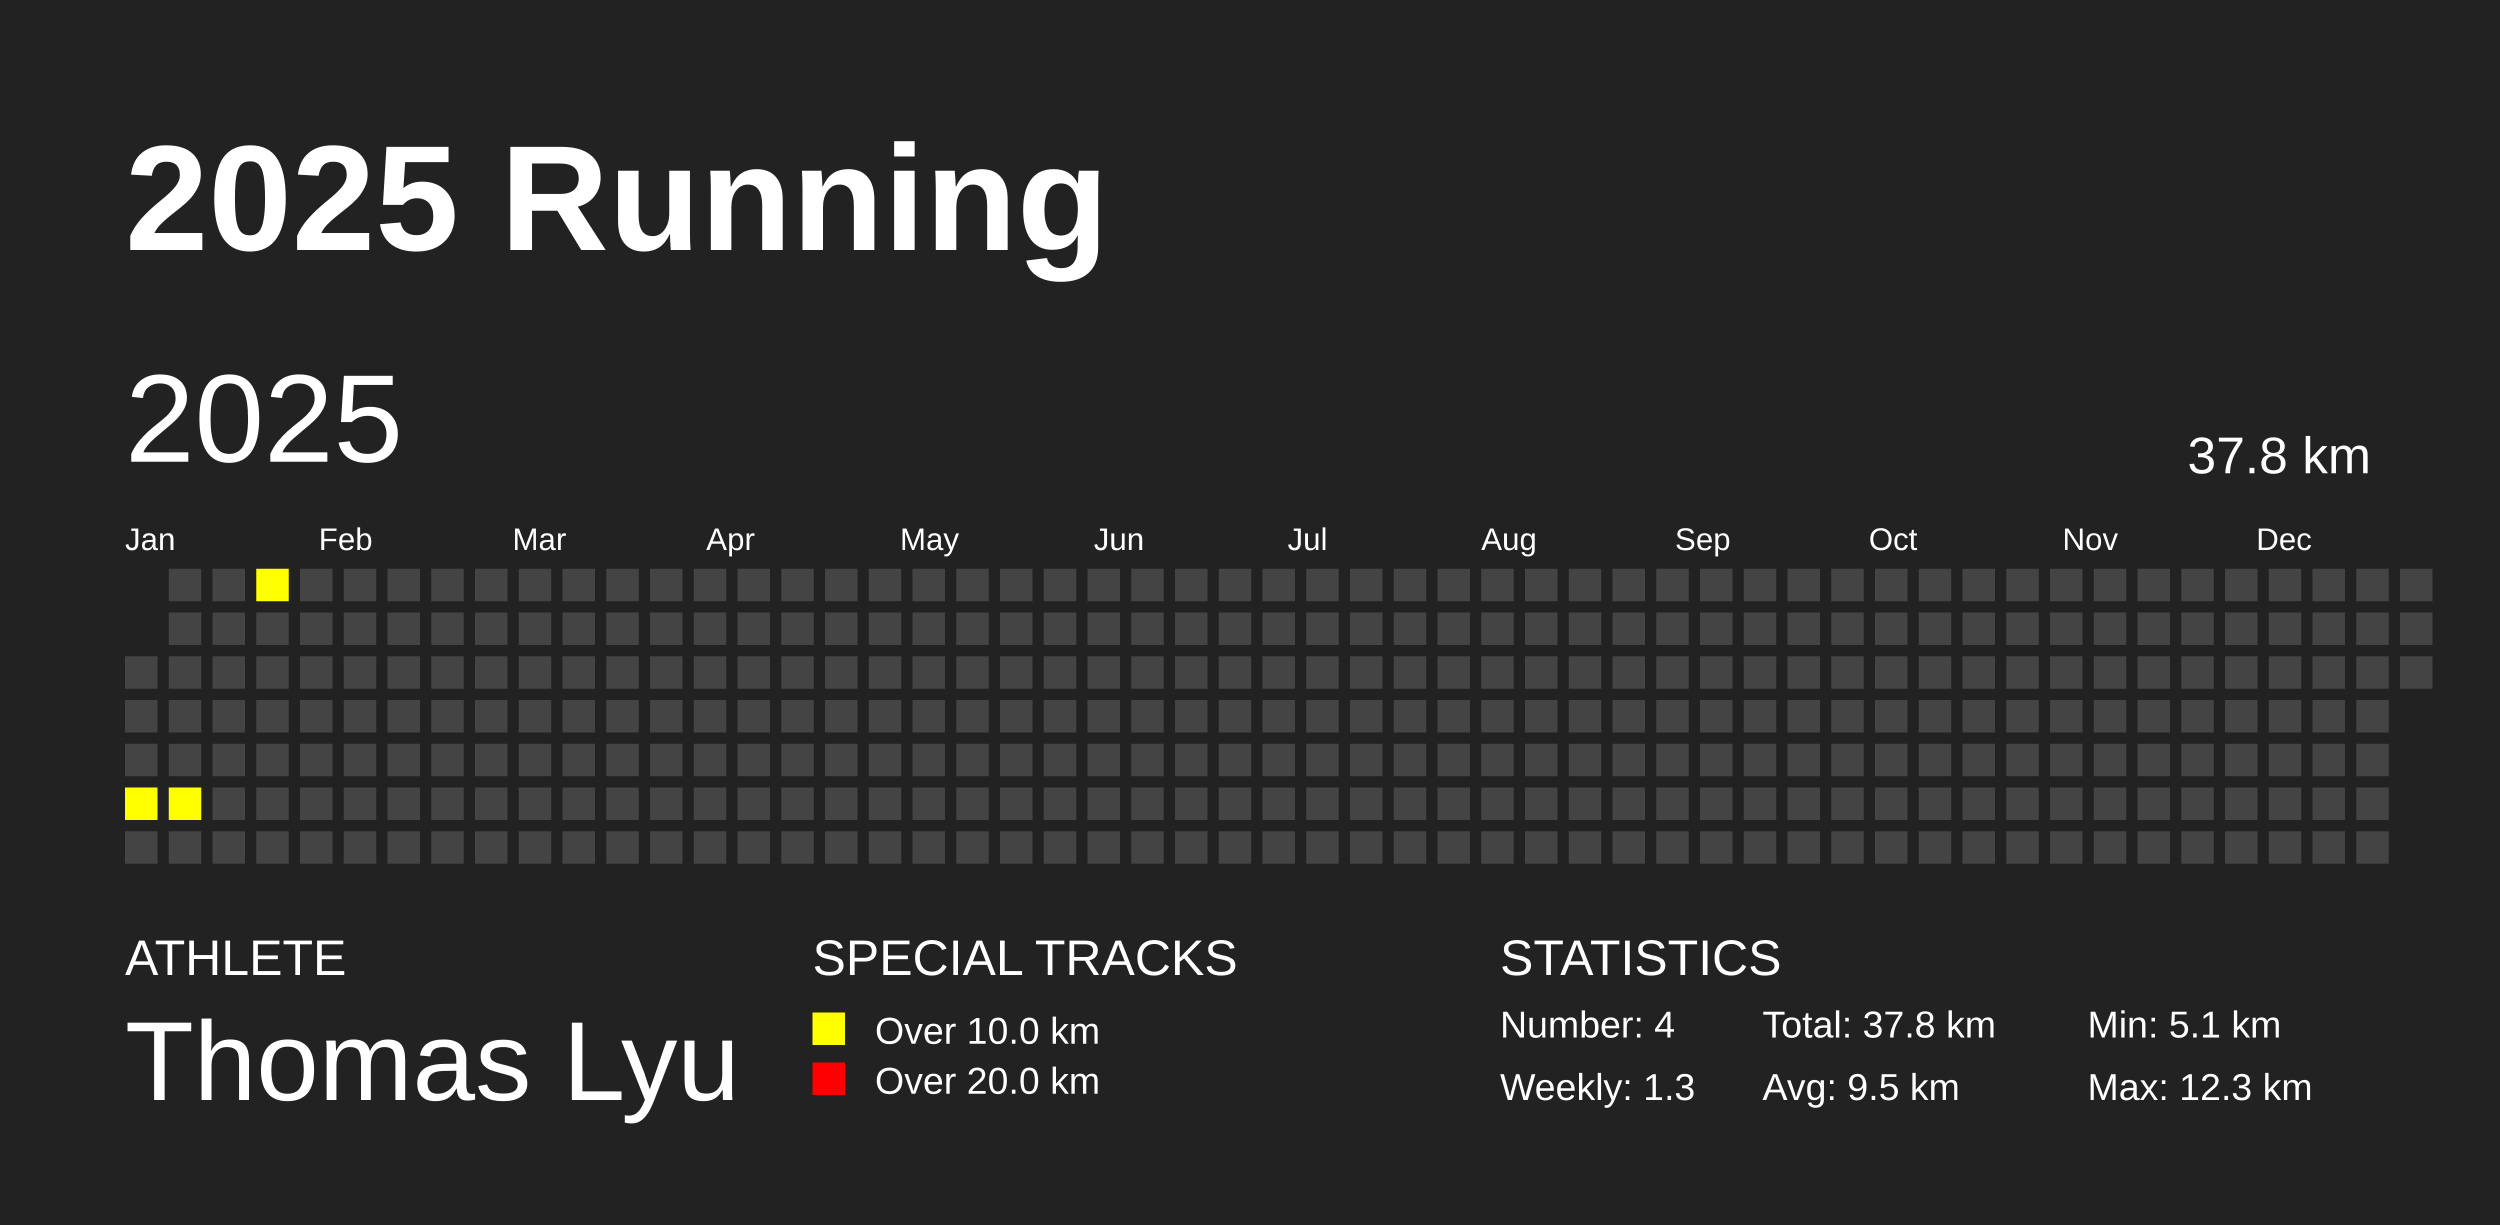
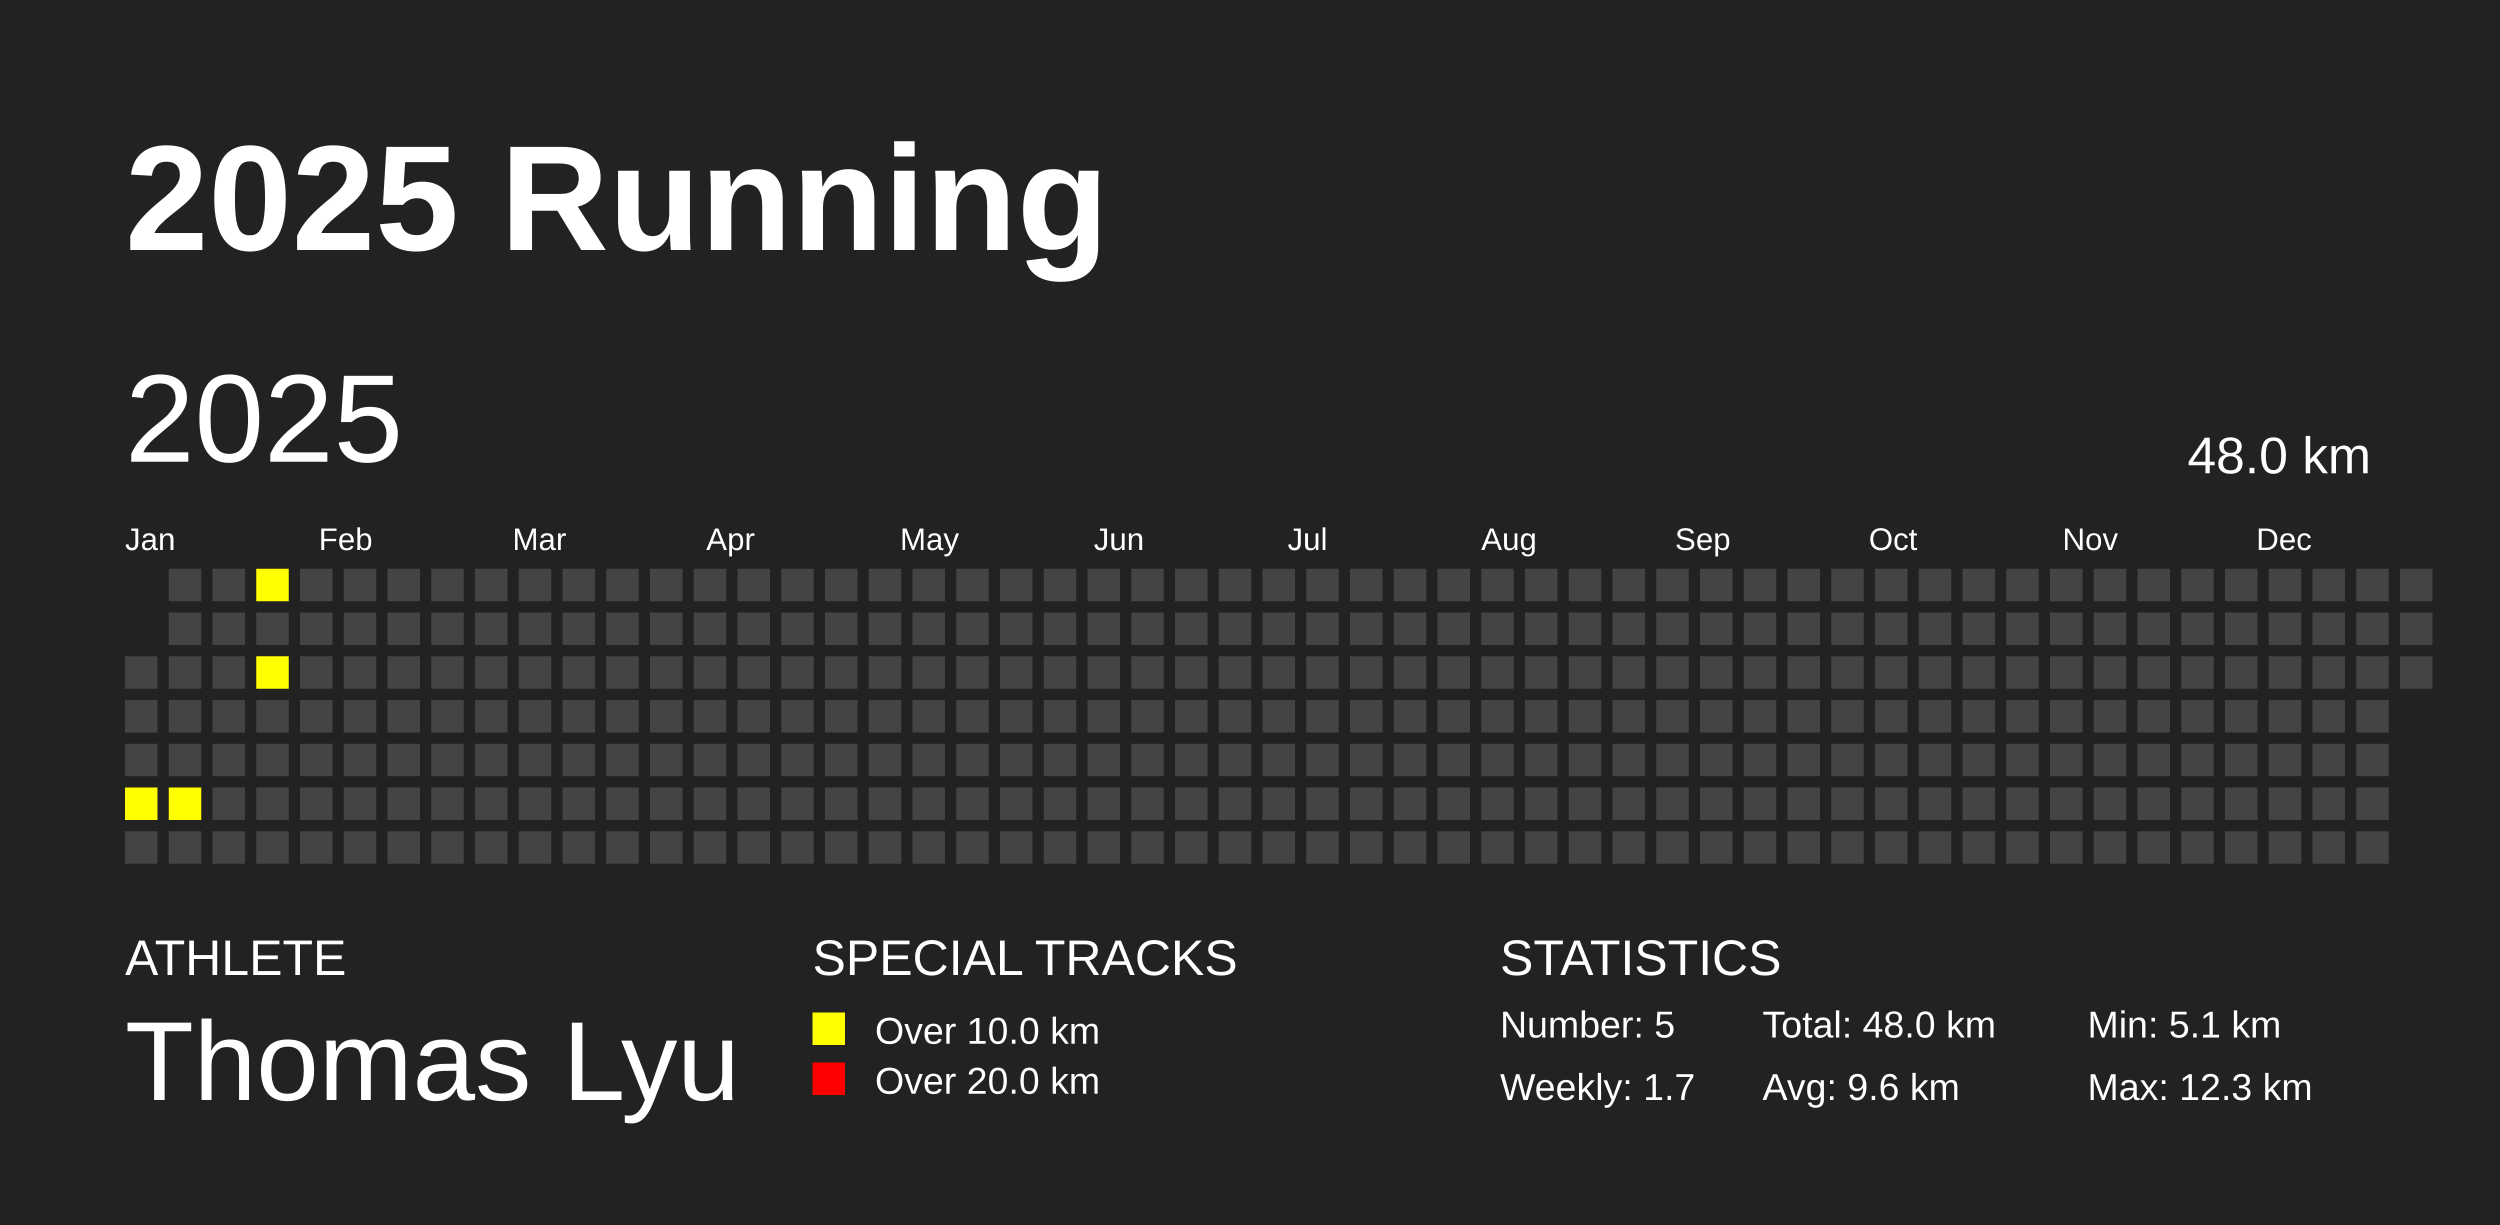
<svg xmlns="http://www.w3.org/2000/svg" baseProfile="full" height="98mm" version="1.1" viewBox="0,0,200,98" width="200mm">
  <defs />
  <rect fill="#222222" height="98" width="200" x="0" y="0" />
  <text fill="#FFFFFF" style="font-size:12px; font-family:Arial; font-weight:bold;" x="10" y="20">2025 Running</text>
  <text fill="#FFFFFF" style="font-size:4px; font-family:Arial" x="10" y="78">ATHLETE</text>
  <text fill="#FFFFFF" style="font-size:9px; font-family:Arial" x="10" y="88">Thomas Lyu</text>
  <text fill="#FFFFFF" style="font-size:4px; font-family:Arial" x="65" y="78">SPECIAL TRACKS</text>
  <rect fill="yellow" height="2.6" width="2.6" x="65" y="81" />
  <text fill="#FFFFFF" style="font-size:3px; font-family:Arial" x="70" y="83.5">Over 10.0 km</text>
  <rect fill="red" height="2.6" width="2.6" x="65" y="85" />
  <text fill="#FFFFFF" style="font-size:3px; font-family:Arial" x="70" y="87.5">Over 20.0 km</text>
  <text fill="#FFFFFF" style="font-size:4px; font-family:Arial" x="120" y="78">STATISTICS</text>
-   <text fill="#FFFFFF" style="font-size:3px; font-family:Arial" x="120" y="83">Number: 4</text>
-   <text fill="#FFFFFF" style="font-size:3px; font-family:Arial" x="120" y="88">Weekly: 1.3</text>
-   <text fill="#FFFFFF" style="font-size:3px; font-family:Arial" x="141" y="83">Total: 37.8 km</text>
-   <text fill="#FFFFFF" style="font-size:3px; font-family:Arial" x="141" y="88">Avg: 9.5 km</text>
+   <text fill="#FFFFFF" style="font-size:3px; font-family:Arial" x="120" y="83">Number: 5</text>
+   <text fill="#FFFFFF" style="font-size:3px; font-family:Arial" x="120" y="88">Weekly: 1.7</text>
+   <text fill="#FFFFFF" style="font-size:3px; font-family:Arial" x="141" y="83">Total: 48.0 km</text>
+   <text fill="#FFFFFF" style="font-size:3px; font-family:Arial" x="141" y="88">Avg: 9.6 km</text>
  <text fill="#FFFFFF" style="font-size:3px; font-family:Arial" x="167" y="83">Min: 5.1 km</text>
  <text fill="#FFFFFF" style="font-size:3px; font-family:Arial" x="167" y="88">Max: 12.3 km</text>
  <text dominant-baseline="hanging" fill="#FFFFFF" style="font-size:10.0px; font-family:Arial;" x="10" y="30">2025</text>
-   <text dominant-baseline="hanging" fill="#FFFFFF" style="font-size:4.125px; font-family:Arial;" x="175" y="35">37.8 km</text>
+   <text dominant-baseline="hanging" fill="#FFFFFF" style="font-size:4.125px; font-family:Arial;" x="175" y="35">48.0 km</text>
  <text fill="#FFFFFF" style="font-size:2.5px; font-family:Arial" x="10.0" y="44">Jan</text>
  <text fill="#FFFFFF" style="font-size:2.5px; font-family:Arial" x="25.5" y="44">Feb</text>
  <text fill="#FFFFFF" style="font-size:2.5px; font-family:Arial" x="41.0" y="44">Mar</text>
  <text fill="#FFFFFF" style="font-size:2.5px; font-family:Arial" x="56.5" y="44">Apr</text>
  <text fill="#FFFFFF" style="font-size:2.5px; font-family:Arial" x="72.0" y="44">May</text>
  <text fill="#FFFFFF" style="font-size:2.5px; font-family:Arial" x="87.5" y="44">Jun</text>
  <text fill="#FFFFFF" style="font-size:2.5px; font-family:Arial" x="103.0" y="44">Jul</text>
  <text fill="#FFFFFF" style="font-size:2.5px; font-family:Arial" x="118.5" y="44">Aug</text>
  <text fill="#FFFFFF" style="font-size:2.5px; font-family:Arial" x="134.0" y="44">Sep</text>
  <text fill="#FFFFFF" style="font-size:2.5px; font-family:Arial" x="149.5" y="44">Oct</text>
  <text fill="#FFFFFF" style="font-size:2.5px; font-family:Arial" x="165.0" y="44">Nov</text>
  <text fill="#FFFFFF" style="font-size:2.5px; font-family:Arial" x="180.5" y="44">Dec</text>
  <rect fill="#444444" height="2.6" width="2.6" x="10.0" y="52.5" />
  <rect fill="#444444" height="2.6" width="2.6" x="10.0" y="56.0" />
  <rect fill="#444444" height="2.6" width="2.6" x="10.0" y="59.5" />
  <rect fill="yellow" height="2.6" width="2.6" x="10.0" y="63.0" />
  <rect fill="#444444" height="2.6" width="2.6" x="10.0" y="66.5" />
  <rect fill="#444444" height="2.6" width="2.6" x="13.5" y="45.5" />
  <rect fill="#444444" height="2.6" width="2.6" x="13.5" y="49.0" />
  <rect fill="#444444" height="2.6" width="2.6" x="13.5" y="52.5" />
  <rect fill="#444444" height="2.6" width="2.6" x="13.5" y="56.0" />
  <rect fill="#444444" height="2.6" width="2.6" x="13.5" y="59.5" />
  <rect fill="yellow" height="2.6" width="2.6" x="13.5" y="63.0" />
  <rect fill="#444444" height="2.6" width="2.6" x="13.5" y="66.5" />
  <rect fill="#444444" height="2.6" width="2.6" x="17.0" y="45.5" />
  <rect fill="#444444" height="2.6" width="2.6" x="17.0" y="49.0" />
  <rect fill="#444444" height="2.6" width="2.6" x="17.0" y="52.5" />
  <rect fill="#444444" height="2.6" width="2.6" x="17.0" y="56.0" />
  <rect fill="#444444" height="2.6" width="2.6" x="17.0" y="59.5" />
  <rect fill="#444444" height="2.6" width="2.6" x="17.0" y="63.0" />
  <rect fill="#444444" height="2.6" width="2.6" x="17.0" y="66.5" />
  <rect fill="yellow" height="2.6" width="2.6" x="20.5" y="45.5" />
  <rect fill="#444444" height="2.6" width="2.6" x="20.5" y="49.0" />
-   <rect fill="#444444" height="2.6" width="2.6" x="20.5" y="52.5" />
+   <rect fill="yellow" height="2.6" width="2.6" x="20.5" y="52.5" />
  <rect fill="#444444" height="2.6" width="2.6" x="20.5" y="56.0" />
  <rect fill="#444444" height="2.6" width="2.6" x="20.5" y="59.5" />
  <rect fill="#444444" height="2.6" width="2.6" x="20.5" y="63.0" />
  <rect fill="#444444" height="2.6" width="2.6" x="20.5" y="66.5" />
  <rect fill="#444444" height="2.6" width="2.6" x="24.0" y="45.5" />
  <rect fill="#444444" height="2.6" width="2.6" x="24.0" y="49.0" />
  <rect fill="#444444" height="2.6" width="2.6" x="24.0" y="52.5" />
  <rect fill="#444444" height="2.6" width="2.6" x="24.0" y="56.0" />
  <rect fill="#444444" height="2.6" width="2.6" x="24.0" y="59.5" />
  <rect fill="#444444" height="2.6" width="2.6" x="24.0" y="63.0" />
  <rect fill="#444444" height="2.6" width="2.6" x="24.0" y="66.5" />
  <rect fill="#444444" height="2.6" width="2.6" x="27.5" y="45.5" />
  <rect fill="#444444" height="2.6" width="2.6" x="27.5" y="49.0" />
  <rect fill="#444444" height="2.6" width="2.6" x="27.5" y="52.5" />
  <rect fill="#444444" height="2.6" width="2.6" x="27.5" y="56.0" />
  <rect fill="#444444" height="2.6" width="2.6" x="27.5" y="59.5" />
  <rect fill="#444444" height="2.6" width="2.6" x="27.5" y="63.0" />
  <rect fill="#444444" height="2.6" width="2.6" x="27.5" y="66.5" />
  <rect fill="#444444" height="2.6" width="2.6" x="31.0" y="45.5" />
  <rect fill="#444444" height="2.6" width="2.6" x="31.0" y="49.0" />
  <rect fill="#444444" height="2.6" width="2.6" x="31.0" y="52.5" />
  <rect fill="#444444" height="2.6" width="2.6" x="31.0" y="56.0" />
  <rect fill="#444444" height="2.6" width="2.6" x="31.0" y="59.5" />
  <rect fill="#444444" height="2.6" width="2.6" x="31.0" y="63.0" />
  <rect fill="#444444" height="2.6" width="2.6" x="31.0" y="66.5" />
  <rect fill="#444444" height="2.6" width="2.6" x="34.5" y="45.5" />
  <rect fill="#444444" height="2.6" width="2.6" x="34.5" y="49.0" />
  <rect fill="#444444" height="2.6" width="2.6" x="34.5" y="52.5" />
  <rect fill="#444444" height="2.6" width="2.6" x="34.5" y="56.0" />
  <rect fill="#444444" height="2.6" width="2.6" x="34.5" y="59.5" />
  <rect fill="#444444" height="2.6" width="2.6" x="34.5" y="63.0" />
  <rect fill="#444444" height="2.6" width="2.6" x="34.5" y="66.5" />
  <rect fill="#444444" height="2.6" width="2.6" x="38.0" y="45.5" />
  <rect fill="#444444" height="2.6" width="2.6" x="38.0" y="49.0" />
  <rect fill="#444444" height="2.6" width="2.6" x="38.0" y="52.5" />
  <rect fill="#444444" height="2.6" width="2.6" x="38.0" y="56.0" />
  <rect fill="#444444" height="2.6" width="2.6" x="38.0" y="59.5" />
  <rect fill="#444444" height="2.6" width="2.6" x="38.0" y="63.0" />
  <rect fill="#444444" height="2.6" width="2.6" x="38.0" y="66.5" />
  <rect fill="#444444" height="2.6" width="2.6" x="41.5" y="45.5" />
  <rect fill="#444444" height="2.6" width="2.6" x="41.5" y="49.0" />
  <rect fill="#444444" height="2.6" width="2.6" x="41.5" y="52.5" />
  <rect fill="#444444" height="2.6" width="2.6" x="41.5" y="56.0" />
  <rect fill="#444444" height="2.6" width="2.6" x="41.5" y="59.5" />
  <rect fill="#444444" height="2.6" width="2.6" x="41.5" y="63.0" />
  <rect fill="#444444" height="2.6" width="2.6" x="41.5" y="66.5" />
  <rect fill="#444444" height="2.6" width="2.6" x="45.0" y="45.5" />
  <rect fill="#444444" height="2.6" width="2.6" x="45.0" y="49.0" />
  <rect fill="#444444" height="2.6" width="2.6" x="45.0" y="52.5" />
  <rect fill="#444444" height="2.6" width="2.6" x="45.0" y="56.0" />
  <rect fill="#444444" height="2.6" width="2.6" x="45.0" y="59.5" />
  <rect fill="#444444" height="2.6" width="2.6" x="45.0" y="63.0" />
  <rect fill="#444444" height="2.6" width="2.6" x="45.0" y="66.5" />
  <rect fill="#444444" height="2.6" width="2.6" x="48.5" y="45.5" />
  <rect fill="#444444" height="2.6" width="2.6" x="48.5" y="49.0" />
  <rect fill="#444444" height="2.6" width="2.6" x="48.5" y="52.5" />
  <rect fill="#444444" height="2.6" width="2.6" x="48.5" y="56.0" />
  <rect fill="#444444" height="2.6" width="2.6" x="48.5" y="59.5" />
  <rect fill="#444444" height="2.6" width="2.6" x="48.5" y="63.0" />
  <rect fill="#444444" height="2.6" width="2.6" x="48.5" y="66.5" />
  <rect fill="#444444" height="2.6" width="2.6" x="52.0" y="45.5" />
  <rect fill="#444444" height="2.6" width="2.6" x="52.0" y="49.0" />
  <rect fill="#444444" height="2.6" width="2.6" x="52.0" y="52.5" />
  <rect fill="#444444" height="2.6" width="2.6" x="52.0" y="56.0" />
  <rect fill="#444444" height="2.6" width="2.6" x="52.0" y="59.5" />
  <rect fill="#444444" height="2.6" width="2.6" x="52.0" y="63.0" />
  <rect fill="#444444" height="2.6" width="2.6" x="52.0" y="66.5" />
  <rect fill="#444444" height="2.6" width="2.6" x="55.5" y="45.5" />
  <rect fill="#444444" height="2.6" width="2.6" x="55.5" y="49.0" />
  <rect fill="#444444" height="2.6" width="2.6" x="55.5" y="52.5" />
  <rect fill="#444444" height="2.6" width="2.6" x="55.5" y="56.0" />
  <rect fill="#444444" height="2.6" width="2.6" x="55.5" y="59.5" />
  <rect fill="#444444" height="2.6" width="2.6" x="55.5" y="63.0" />
  <rect fill="#444444" height="2.6" width="2.6" x="55.5" y="66.5" />
  <rect fill="#444444" height="2.6" width="2.6" x="59.0" y="45.5" />
  <rect fill="#444444" height="2.6" width="2.6" x="59.0" y="49.0" />
  <rect fill="#444444" height="2.6" width="2.6" x="59.0" y="52.5" />
  <rect fill="#444444" height="2.6" width="2.6" x="59.0" y="56.0" />
  <rect fill="#444444" height="2.6" width="2.6" x="59.0" y="59.5" />
  <rect fill="#444444" height="2.6" width="2.6" x="59.0" y="63.0" />
  <rect fill="#444444" height="2.6" width="2.6" x="59.0" y="66.5" />
  <rect fill="#444444" height="2.6" width="2.6" x="62.5" y="45.5" />
  <rect fill="#444444" height="2.6" width="2.6" x="62.5" y="49.0" />
  <rect fill="#444444" height="2.6" width="2.6" x="62.5" y="52.5" />
  <rect fill="#444444" height="2.6" width="2.6" x="62.5" y="56.0" />
  <rect fill="#444444" height="2.6" width="2.6" x="62.5" y="59.5" />
  <rect fill="#444444" height="2.6" width="2.6" x="62.5" y="63.0" />
  <rect fill="#444444" height="2.6" width="2.6" x="62.5" y="66.5" />
  <rect fill="#444444" height="2.6" width="2.6" x="66.0" y="45.5" />
  <rect fill="#444444" height="2.6" width="2.6" x="66.0" y="49.0" />
  <rect fill="#444444" height="2.6" width="2.6" x="66.0" y="52.5" />
  <rect fill="#444444" height="2.6" width="2.6" x="66.0" y="56.0" />
  <rect fill="#444444" height="2.6" width="2.6" x="66.0" y="59.5" />
  <rect fill="#444444" height="2.6" width="2.6" x="66.0" y="63.0" />
  <rect fill="#444444" height="2.6" width="2.6" x="66.0" y="66.5" />
  <rect fill="#444444" height="2.6" width="2.6" x="69.5" y="45.5" />
  <rect fill="#444444" height="2.6" width="2.6" x="69.5" y="49.0" />
  <rect fill="#444444" height="2.6" width="2.6" x="69.5" y="52.5" />
  <rect fill="#444444" height="2.6" width="2.6" x="69.5" y="56.0" />
  <rect fill="#444444" height="2.6" width="2.6" x="69.5" y="59.5" />
  <rect fill="#444444" height="2.6" width="2.6" x="69.5" y="63.0" />
  <rect fill="#444444" height="2.6" width="2.6" x="69.5" y="66.5" />
  <rect fill="#444444" height="2.6" width="2.6" x="73.0" y="45.5" />
  <rect fill="#444444" height="2.6" width="2.6" x="73.0" y="49.0" />
  <rect fill="#444444" height="2.6" width="2.6" x="73.0" y="52.5" />
  <rect fill="#444444" height="2.6" width="2.6" x="73.0" y="56.0" />
  <rect fill="#444444" height="2.6" width="2.6" x="73.0" y="59.5" />
  <rect fill="#444444" height="2.6" width="2.6" x="73.0" y="63.0" />
  <rect fill="#444444" height="2.6" width="2.6" x="73.0" y="66.5" />
  <rect fill="#444444" height="2.6" width="2.6" x="76.5" y="45.5" />
  <rect fill="#444444" height="2.6" width="2.6" x="76.5" y="49.0" />
  <rect fill="#444444" height="2.6" width="2.6" x="76.5" y="52.5" />
  <rect fill="#444444" height="2.6" width="2.6" x="76.5" y="56.0" />
  <rect fill="#444444" height="2.6" width="2.6" x="76.5" y="59.5" />
  <rect fill="#444444" height="2.6" width="2.6" x="76.5" y="63.0" />
  <rect fill="#444444" height="2.6" width="2.6" x="76.5" y="66.5" />
  <rect fill="#444444" height="2.6" width="2.6" x="80.0" y="45.5" />
  <rect fill="#444444" height="2.6" width="2.6" x="80.0" y="49.0" />
  <rect fill="#444444" height="2.6" width="2.6" x="80.0" y="52.5" />
  <rect fill="#444444" height="2.6" width="2.6" x="80.0" y="56.0" />
  <rect fill="#444444" height="2.6" width="2.6" x="80.0" y="59.5" />
  <rect fill="#444444" height="2.6" width="2.6" x="80.0" y="63.0" />
  <rect fill="#444444" height="2.6" width="2.6" x="80.0" y="66.5" />
  <rect fill="#444444" height="2.6" width="2.6" x="83.5" y="45.5" />
  <rect fill="#444444" height="2.6" width="2.6" x="83.5" y="49.0" />
  <rect fill="#444444" height="2.6" width="2.6" x="83.5" y="52.5" />
  <rect fill="#444444" height="2.6" width="2.6" x="83.5" y="56.0" />
  <rect fill="#444444" height="2.6" width="2.6" x="83.5" y="59.5" />
  <rect fill="#444444" height="2.6" width="2.6" x="83.5" y="63.0" />
  <rect fill="#444444" height="2.6" width="2.6" x="83.5" y="66.5" />
  <rect fill="#444444" height="2.6" width="2.6" x="87.0" y="45.5" />
  <rect fill="#444444" height="2.6" width="2.6" x="87.0" y="49.0" />
  <rect fill="#444444" height="2.6" width="2.6" x="87.0" y="52.5" />
  <rect fill="#444444" height="2.6" width="2.6" x="87.0" y="56.0" />
  <rect fill="#444444" height="2.6" width="2.6" x="87.0" y="59.5" />
  <rect fill="#444444" height="2.6" width="2.6" x="87.0" y="63.0" />
  <rect fill="#444444" height="2.6" width="2.6" x="87.0" y="66.5" />
  <rect fill="#444444" height="2.6" width="2.6" x="90.5" y="45.5" />
  <rect fill="#444444" height="2.6" width="2.6" x="90.5" y="49.0" />
  <rect fill="#444444" height="2.6" width="2.6" x="90.5" y="52.5" />
  <rect fill="#444444" height="2.6" width="2.6" x="90.5" y="56.0" />
  <rect fill="#444444" height="2.6" width="2.6" x="90.5" y="59.5" />
  <rect fill="#444444" height="2.6" width="2.6" x="90.5" y="63.0" />
  <rect fill="#444444" height="2.6" width="2.6" x="90.5" y="66.5" />
  <rect fill="#444444" height="2.6" width="2.6" x="94.0" y="45.5" />
  <rect fill="#444444" height="2.6" width="2.6" x="94.0" y="49.0" />
  <rect fill="#444444" height="2.6" width="2.6" x="94.0" y="52.5" />
  <rect fill="#444444" height="2.6" width="2.6" x="94.0" y="56.0" />
  <rect fill="#444444" height="2.6" width="2.6" x="94.0" y="59.5" />
  <rect fill="#444444" height="2.6" width="2.6" x="94.0" y="63.0" />
  <rect fill="#444444" height="2.6" width="2.6" x="94.0" y="66.5" />
  <rect fill="#444444" height="2.6" width="2.6" x="97.5" y="45.5" />
  <rect fill="#444444" height="2.6" width="2.6" x="97.5" y="49.0" />
  <rect fill="#444444" height="2.6" width="2.6" x="97.5" y="52.5" />
  <rect fill="#444444" height="2.6" width="2.6" x="97.5" y="56.0" />
  <rect fill="#444444" height="2.6" width="2.6" x="97.5" y="59.5" />
  <rect fill="#444444" height="2.6" width="2.6" x="97.5" y="63.0" />
  <rect fill="#444444" height="2.6" width="2.6" x="97.5" y="66.5" />
  <rect fill="#444444" height="2.6" width="2.6" x="101.0" y="45.5" />
  <rect fill="#444444" height="2.6" width="2.6" x="101.0" y="49.0" />
  <rect fill="#444444" height="2.6" width="2.6" x="101.0" y="52.5" />
  <rect fill="#444444" height="2.6" width="2.6" x="101.0" y="56.0" />
  <rect fill="#444444" height="2.6" width="2.6" x="101.0" y="59.5" />
  <rect fill="#444444" height="2.6" width="2.6" x="101.0" y="63.0" />
  <rect fill="#444444" height="2.6" width="2.6" x="101.0" y="66.5" />
  <rect fill="#444444" height="2.6" width="2.6" x="104.5" y="45.5" />
  <rect fill="#444444" height="2.6" width="2.6" x="104.5" y="49.0" />
  <rect fill="#444444" height="2.6" width="2.6" x="104.5" y="52.5" />
  <rect fill="#444444" height="2.6" width="2.6" x="104.5" y="56.0" />
  <rect fill="#444444" height="2.6" width="2.6" x="104.5" y="59.5" />
  <rect fill="#444444" height="2.6" width="2.6" x="104.5" y="63.0" />
  <rect fill="#444444" height="2.6" width="2.6" x="104.5" y="66.5" />
  <rect fill="#444444" height="2.6" width="2.6" x="108.0" y="45.5" />
  <rect fill="#444444" height="2.6" width="2.6" x="108.0" y="49.0" />
  <rect fill="#444444" height="2.6" width="2.6" x="108.0" y="52.5" />
  <rect fill="#444444" height="2.6" width="2.6" x="108.0" y="56.0" />
  <rect fill="#444444" height="2.6" width="2.6" x="108.0" y="59.5" />
  <rect fill="#444444" height="2.6" width="2.6" x="108.0" y="63.0" />
  <rect fill="#444444" height="2.6" width="2.6" x="108.0" y="66.5" />
  <rect fill="#444444" height="2.6" width="2.6" x="111.5" y="45.5" />
  <rect fill="#444444" height="2.6" width="2.6" x="111.5" y="49.0" />
  <rect fill="#444444" height="2.6" width="2.6" x="111.5" y="52.5" />
  <rect fill="#444444" height="2.6" width="2.6" x="111.5" y="56.0" />
  <rect fill="#444444" height="2.6" width="2.6" x="111.5" y="59.5" />
  <rect fill="#444444" height="2.6" width="2.6" x="111.5" y="63.0" />
  <rect fill="#444444" height="2.6" width="2.6" x="111.5" y="66.5" />
  <rect fill="#444444" height="2.6" width="2.6" x="115.0" y="45.5" />
  <rect fill="#444444" height="2.6" width="2.6" x="115.0" y="49.0" />
  <rect fill="#444444" height="2.6" width="2.6" x="115.0" y="52.5" />
  <rect fill="#444444" height="2.6" width="2.6" x="115.0" y="56.0" />
  <rect fill="#444444" height="2.6" width="2.6" x="115.0" y="59.5" />
  <rect fill="#444444" height="2.6" width="2.6" x="115.0" y="63.0" />
  <rect fill="#444444" height="2.6" width="2.6" x="115.0" y="66.5" />
  <rect fill="#444444" height="2.6" width="2.6" x="118.5" y="45.5" />
  <rect fill="#444444" height="2.6" width="2.6" x="118.5" y="49.0" />
  <rect fill="#444444" height="2.6" width="2.6" x="118.5" y="52.5" />
  <rect fill="#444444" height="2.6" width="2.6" x="118.5" y="56.0" />
  <rect fill="#444444" height="2.6" width="2.6" x="118.5" y="59.5" />
  <rect fill="#444444" height="2.6" width="2.6" x="118.5" y="63.0" />
  <rect fill="#444444" height="2.6" width="2.6" x="118.5" y="66.5" />
  <rect fill="#444444" height="2.6" width="2.6" x="122.0" y="45.5" />
  <rect fill="#444444" height="2.6" width="2.6" x="122.0" y="49.0" />
  <rect fill="#444444" height="2.6" width="2.6" x="122.0" y="52.5" />
  <rect fill="#444444" height="2.6" width="2.6" x="122.0" y="56.0" />
  <rect fill="#444444" height="2.6" width="2.6" x="122.0" y="59.5" />
  <rect fill="#444444" height="2.6" width="2.6" x="122.0" y="63.0" />
  <rect fill="#444444" height="2.6" width="2.6" x="122.0" y="66.5" />
  <rect fill="#444444" height="2.6" width="2.6" x="125.5" y="45.5" />
  <rect fill="#444444" height="2.6" width="2.6" x="125.5" y="49.0" />
  <rect fill="#444444" height="2.6" width="2.6" x="125.5" y="52.5" />
  <rect fill="#444444" height="2.6" width="2.6" x="125.5" y="56.0" />
  <rect fill="#444444" height="2.6" width="2.6" x="125.5" y="59.5" />
  <rect fill="#444444" height="2.6" width="2.6" x="125.5" y="63.0" />
  <rect fill="#444444" height="2.6" width="2.6" x="125.5" y="66.5" />
  <rect fill="#444444" height="2.6" width="2.6" x="129.0" y="45.5" />
  <rect fill="#444444" height="2.6" width="2.6" x="129.0" y="49.0" />
  <rect fill="#444444" height="2.6" width="2.6" x="129.0" y="52.5" />
  <rect fill="#444444" height="2.6" width="2.6" x="129.0" y="56.0" />
  <rect fill="#444444" height="2.6" width="2.6" x="129.0" y="59.5" />
  <rect fill="#444444" height="2.6" width="2.6" x="129.0" y="63.0" />
  <rect fill="#444444" height="2.6" width="2.6" x="129.0" y="66.5" />
  <rect fill="#444444" height="2.6" width="2.6" x="132.5" y="45.5" />
  <rect fill="#444444" height="2.6" width="2.6" x="132.5" y="49.0" />
  <rect fill="#444444" height="2.6" width="2.6" x="132.5" y="52.5" />
  <rect fill="#444444" height="2.6" width="2.6" x="132.5" y="56.0" />
  <rect fill="#444444" height="2.6" width="2.6" x="132.5" y="59.5" />
  <rect fill="#444444" height="2.6" width="2.6" x="132.5" y="63.0" />
  <rect fill="#444444" height="2.6" width="2.6" x="132.5" y="66.5" />
  <rect fill="#444444" height="2.6" width="2.6" x="136.0" y="45.5" />
  <rect fill="#444444" height="2.6" width="2.6" x="136.0" y="49.0" />
  <rect fill="#444444" height="2.6" width="2.6" x="136.0" y="52.5" />
  <rect fill="#444444" height="2.6" width="2.6" x="136.0" y="56.0" />
  <rect fill="#444444" height="2.6" width="2.6" x="136.0" y="59.5" />
  <rect fill="#444444" height="2.6" width="2.6" x="136.0" y="63.0" />
  <rect fill="#444444" height="2.6" width="2.6" x="136.0" y="66.5" />
  <rect fill="#444444" height="2.6" width="2.6" x="139.5" y="45.5" />
  <rect fill="#444444" height="2.6" width="2.6" x="139.5" y="49.0" />
  <rect fill="#444444" height="2.6" width="2.6" x="139.5" y="52.5" />
  <rect fill="#444444" height="2.6" width="2.6" x="139.5" y="56.0" />
  <rect fill="#444444" height="2.6" width="2.6" x="139.5" y="59.5" />
  <rect fill="#444444" height="2.6" width="2.6" x="139.5" y="63.0" />
  <rect fill="#444444" height="2.6" width="2.6" x="139.5" y="66.5" />
  <rect fill="#444444" height="2.6" width="2.6" x="143.0" y="45.5" />
  <rect fill="#444444" height="2.6" width="2.6" x="143.0" y="49.0" />
  <rect fill="#444444" height="2.6" width="2.6" x="143.0" y="52.5" />
  <rect fill="#444444" height="2.6" width="2.6" x="143.0" y="56.0" />
  <rect fill="#444444" height="2.6" width="2.6" x="143.0" y="59.5" />
  <rect fill="#444444" height="2.6" width="2.6" x="143.0" y="63.0" />
  <rect fill="#444444" height="2.6" width="2.6" x="143.0" y="66.5" />
  <rect fill="#444444" height="2.6" width="2.6" x="146.5" y="45.5" />
  <rect fill="#444444" height="2.6" width="2.6" x="146.5" y="49.0" />
  <rect fill="#444444" height="2.6" width="2.6" x="146.5" y="52.5" />
  <rect fill="#444444" height="2.6" width="2.6" x="146.5" y="56.0" />
  <rect fill="#444444" height="2.6" width="2.6" x="146.5" y="59.5" />
  <rect fill="#444444" height="2.6" width="2.6" x="146.5" y="63.0" />
  <rect fill="#444444" height="2.6" width="2.6" x="146.5" y="66.5" />
  <rect fill="#444444" height="2.6" width="2.6" x="150.0" y="45.5" />
  <rect fill="#444444" height="2.6" width="2.6" x="150.0" y="49.0" />
  <rect fill="#444444" height="2.6" width="2.6" x="150.0" y="52.5" />
  <rect fill="#444444" height="2.6" width="2.6" x="150.0" y="56.0" />
  <rect fill="#444444" height="2.6" width="2.6" x="150.0" y="59.5" />
  <rect fill="#444444" height="2.6" width="2.6" x="150.0" y="63.0" />
  <rect fill="#444444" height="2.6" width="2.6" x="150.0" y="66.5" />
  <rect fill="#444444" height="2.6" width="2.6" x="153.5" y="45.5" />
  <rect fill="#444444" height="2.6" width="2.6" x="153.5" y="49.0" />
  <rect fill="#444444" height="2.6" width="2.6" x="153.5" y="52.5" />
  <rect fill="#444444" height="2.6" width="2.6" x="153.5" y="56.0" />
  <rect fill="#444444" height="2.6" width="2.6" x="153.5" y="59.5" />
  <rect fill="#444444" height="2.6" width="2.6" x="153.5" y="63.0" />
  <rect fill="#444444" height="2.6" width="2.6" x="153.5" y="66.5" />
  <rect fill="#444444" height="2.6" width="2.6" x="157.0" y="45.5" />
  <rect fill="#444444" height="2.6" width="2.6" x="157.0" y="49.0" />
  <rect fill="#444444" height="2.6" width="2.6" x="157.0" y="52.5" />
  <rect fill="#444444" height="2.6" width="2.6" x="157.0" y="56.0" />
  <rect fill="#444444" height="2.6" width="2.6" x="157.0" y="59.5" />
  <rect fill="#444444" height="2.6" width="2.6" x="157.0" y="63.0" />
  <rect fill="#444444" height="2.6" width="2.6" x="157.0" y="66.5" />
  <rect fill="#444444" height="2.6" width="2.6" x="160.5" y="45.5" />
  <rect fill="#444444" height="2.6" width="2.6" x="160.5" y="49.0" />
  <rect fill="#444444" height="2.6" width="2.6" x="160.5" y="52.5" />
  <rect fill="#444444" height="2.6" width="2.6" x="160.5" y="56.0" />
  <rect fill="#444444" height="2.6" width="2.6" x="160.5" y="59.5" />
  <rect fill="#444444" height="2.6" width="2.6" x="160.5" y="63.0" />
  <rect fill="#444444" height="2.6" width="2.6" x="160.5" y="66.5" />
  <rect fill="#444444" height="2.6" width="2.6" x="164.0" y="45.5" />
  <rect fill="#444444" height="2.6" width="2.6" x="164.0" y="49.0" />
  <rect fill="#444444" height="2.6" width="2.6" x="164.0" y="52.5" />
  <rect fill="#444444" height="2.6" width="2.6" x="164.0" y="56.0" />
  <rect fill="#444444" height="2.6" width="2.6" x="164.0" y="59.5" />
  <rect fill="#444444" height="2.6" width="2.6" x="164.0" y="63.0" />
  <rect fill="#444444" height="2.6" width="2.6" x="164.0" y="66.5" />
  <rect fill="#444444" height="2.6" width="2.6" x="167.5" y="45.5" />
  <rect fill="#444444" height="2.6" width="2.6" x="167.5" y="49.0" />
  <rect fill="#444444" height="2.6" width="2.6" x="167.5" y="52.5" />
  <rect fill="#444444" height="2.6" width="2.6" x="167.5" y="56.0" />
  <rect fill="#444444" height="2.6" width="2.6" x="167.5" y="59.5" />
  <rect fill="#444444" height="2.6" width="2.6" x="167.5" y="63.0" />
  <rect fill="#444444" height="2.6" width="2.6" x="167.5" y="66.5" />
  <rect fill="#444444" height="2.6" width="2.6" x="171.0" y="45.5" />
  <rect fill="#444444" height="2.6" width="2.6" x="171.0" y="49.0" />
  <rect fill="#444444" height="2.6" width="2.6" x="171.0" y="52.5" />
  <rect fill="#444444" height="2.6" width="2.6" x="171.0" y="56.0" />
  <rect fill="#444444" height="2.6" width="2.6" x="171.0" y="59.5" />
  <rect fill="#444444" height="2.6" width="2.6" x="171.0" y="63.0" />
  <rect fill="#444444" height="2.6" width="2.6" x="171.0" y="66.5" />
  <rect fill="#444444" height="2.6" width="2.6" x="174.5" y="45.5" />
  <rect fill="#444444" height="2.6" width="2.6" x="174.5" y="49.0" />
  <rect fill="#444444" height="2.6" width="2.6" x="174.5" y="52.5" />
  <rect fill="#444444" height="2.6" width="2.6" x="174.5" y="56.0" />
  <rect fill="#444444" height="2.6" width="2.6" x="174.5" y="59.5" />
  <rect fill="#444444" height="2.6" width="2.6" x="174.5" y="63.0" />
  <rect fill="#444444" height="2.6" width="2.6" x="174.5" y="66.5" />
  <rect fill="#444444" height="2.6" width="2.6" x="178.0" y="45.5" />
  <rect fill="#444444" height="2.6" width="2.6" x="178.0" y="49.0" />
  <rect fill="#444444" height="2.6" width="2.6" x="178.0" y="52.5" />
  <rect fill="#444444" height="2.6" width="2.6" x="178.0" y="56.0" />
  <rect fill="#444444" height="2.6" width="2.6" x="178.0" y="59.5" />
  <rect fill="#444444" height="2.6" width="2.6" x="178.0" y="63.0" />
  <rect fill="#444444" height="2.6" width="2.6" x="178.0" y="66.5" />
  <rect fill="#444444" height="2.6" width="2.6" x="181.5" y="45.5" />
  <rect fill="#444444" height="2.6" width="2.6" x="181.5" y="49.0" />
  <rect fill="#444444" height="2.6" width="2.6" x="181.5" y="52.5" />
  <rect fill="#444444" height="2.6" width="2.6" x="181.5" y="56.0" />
  <rect fill="#444444" height="2.6" width="2.6" x="181.5" y="59.5" />
  <rect fill="#444444" height="2.6" width="2.6" x="181.5" y="63.0" />
  <rect fill="#444444" height="2.6" width="2.6" x="181.5" y="66.5" />
  <rect fill="#444444" height="2.6" width="2.6" x="185.0" y="45.5" />
  <rect fill="#444444" height="2.6" width="2.6" x="185.0" y="49.0" />
  <rect fill="#444444" height="2.6" width="2.6" x="185.0" y="52.5" />
  <rect fill="#444444" height="2.6" width="2.6" x="185.0" y="56.0" />
  <rect fill="#444444" height="2.6" width="2.6" x="185.0" y="59.5" />
  <rect fill="#444444" height="2.6" width="2.6" x="185.0" y="63.0" />
  <rect fill="#444444" height="2.6" width="2.6" x="185.0" y="66.5" />
  <rect fill="#444444" height="2.6" width="2.6" x="188.5" y="45.5" />
  <rect fill="#444444" height="2.6" width="2.6" x="188.5" y="49.0" />
  <rect fill="#444444" height="2.6" width="2.6" x="188.5" y="52.5" />
  <rect fill="#444444" height="2.6" width="2.6" x="188.5" y="56.0" />
  <rect fill="#444444" height="2.6" width="2.6" x="188.5" y="59.5" />
  <rect fill="#444444" height="2.6" width="2.6" x="188.5" y="63.0" />
  <rect fill="#444444" height="2.6" width="2.6" x="188.5" y="66.5" />
  <rect fill="#444444" height="2.6" width="2.6" x="192.0" y="45.5" />
  <rect fill="#444444" height="2.6" width="2.6" x="192.0" y="49.0" />
  <rect fill="#444444" height="2.6" width="2.6" x="192.0" y="52.5" />
</svg>
